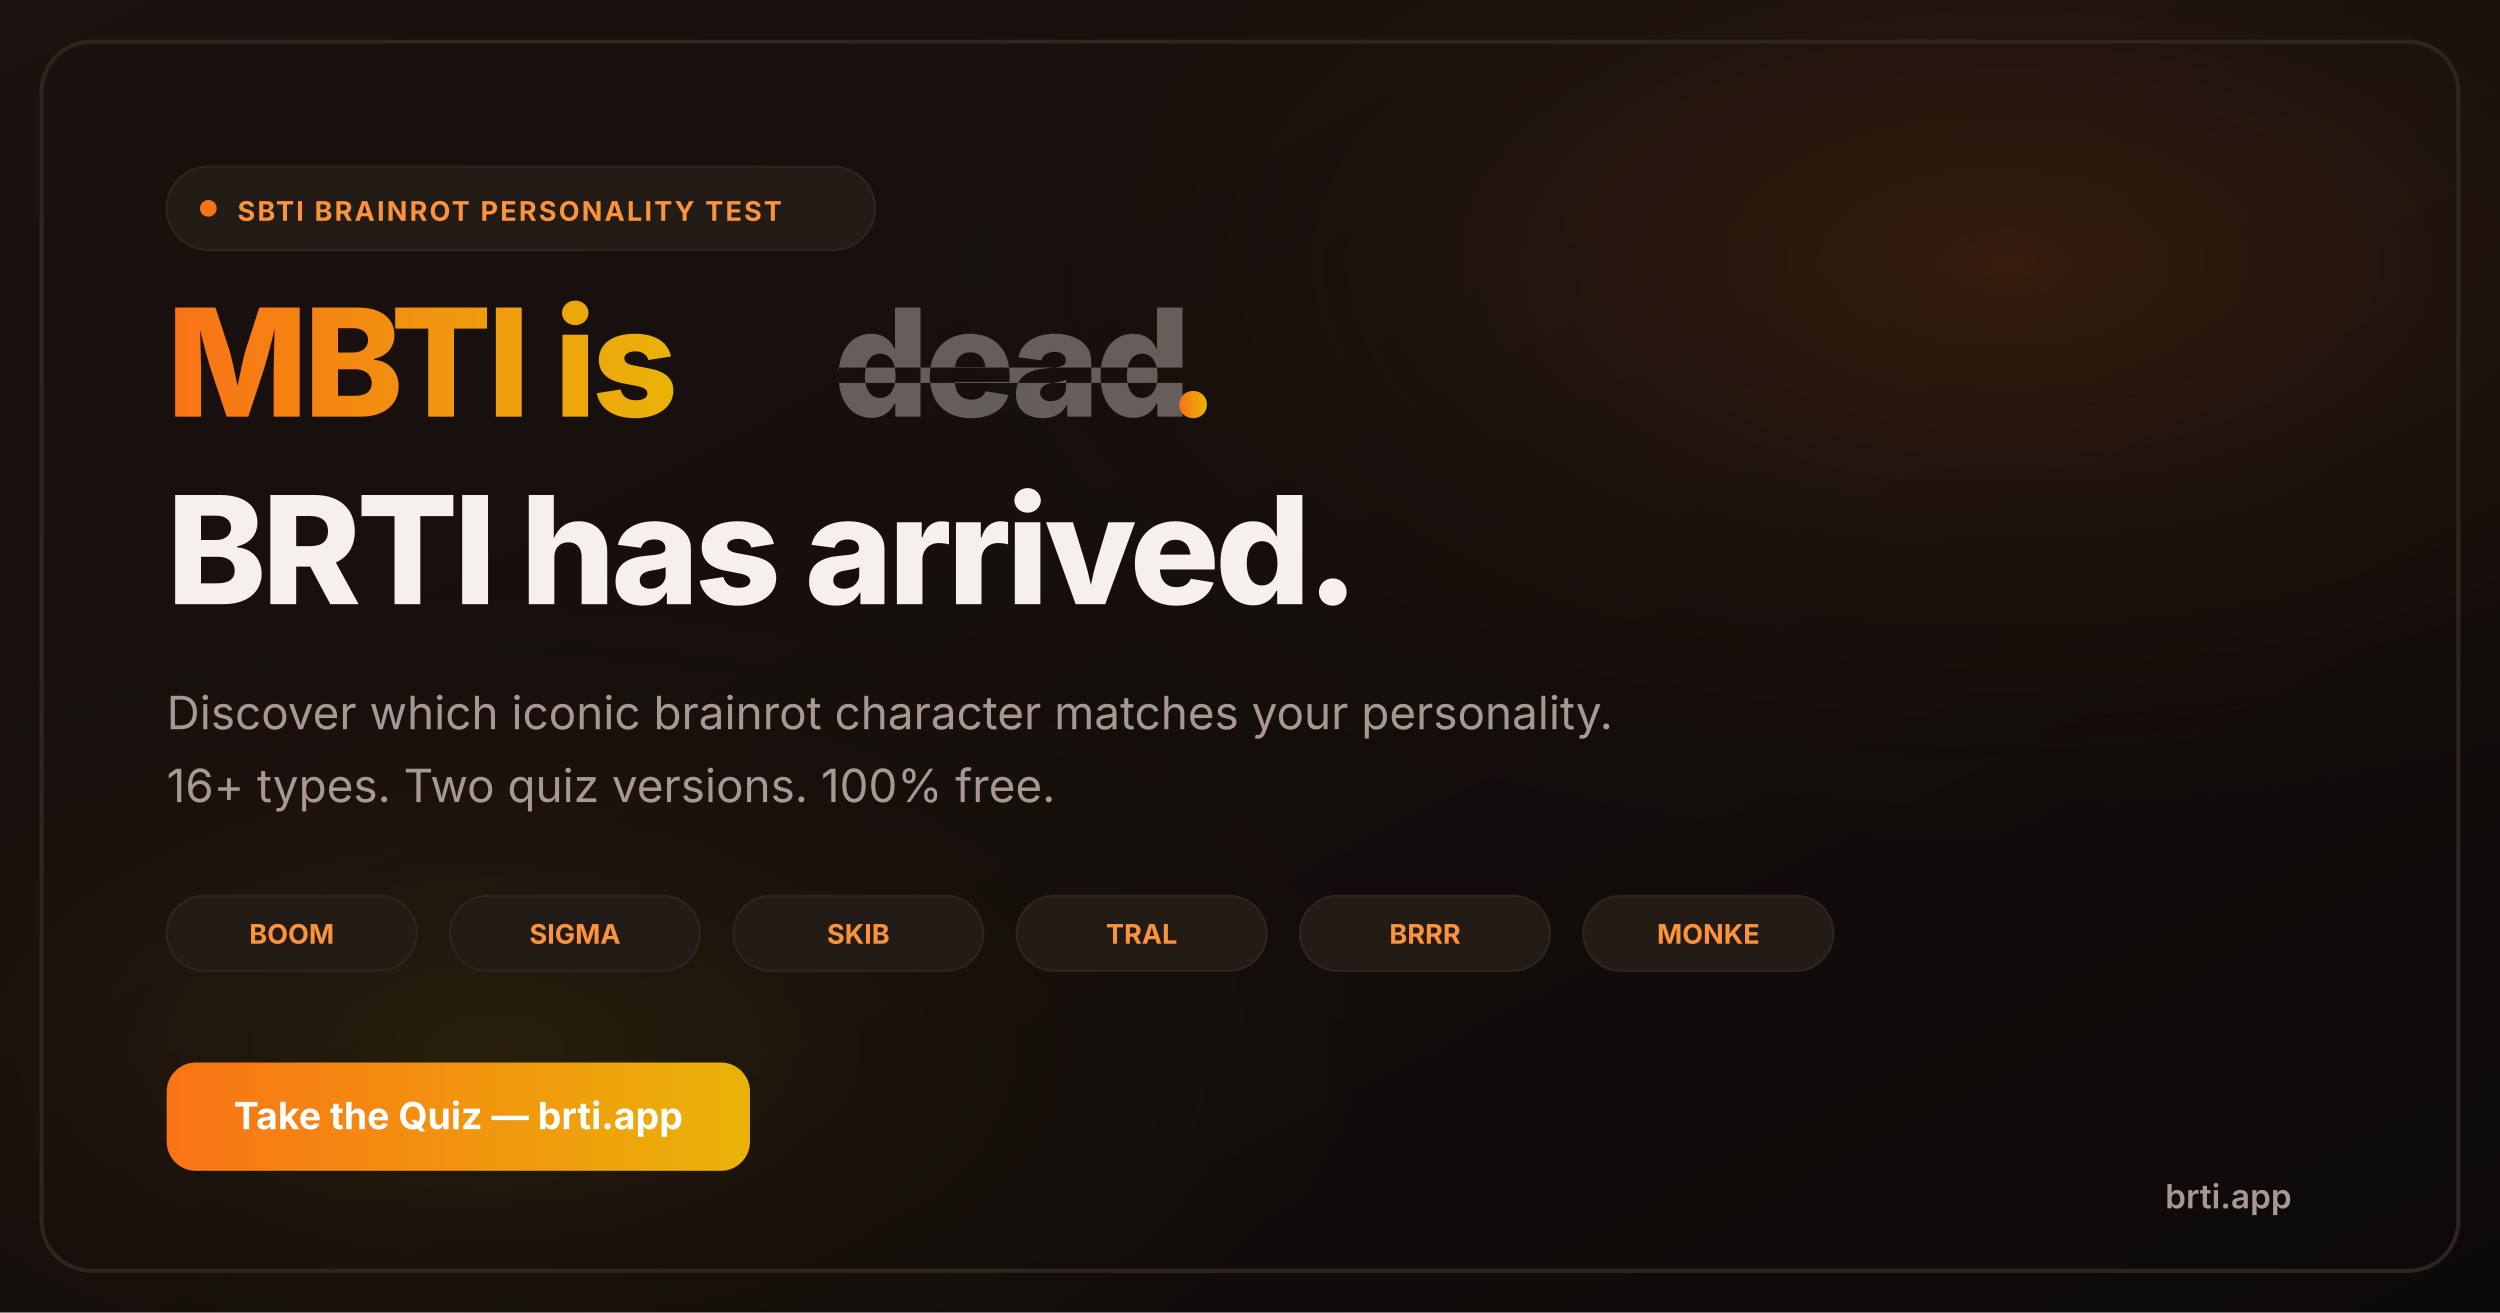
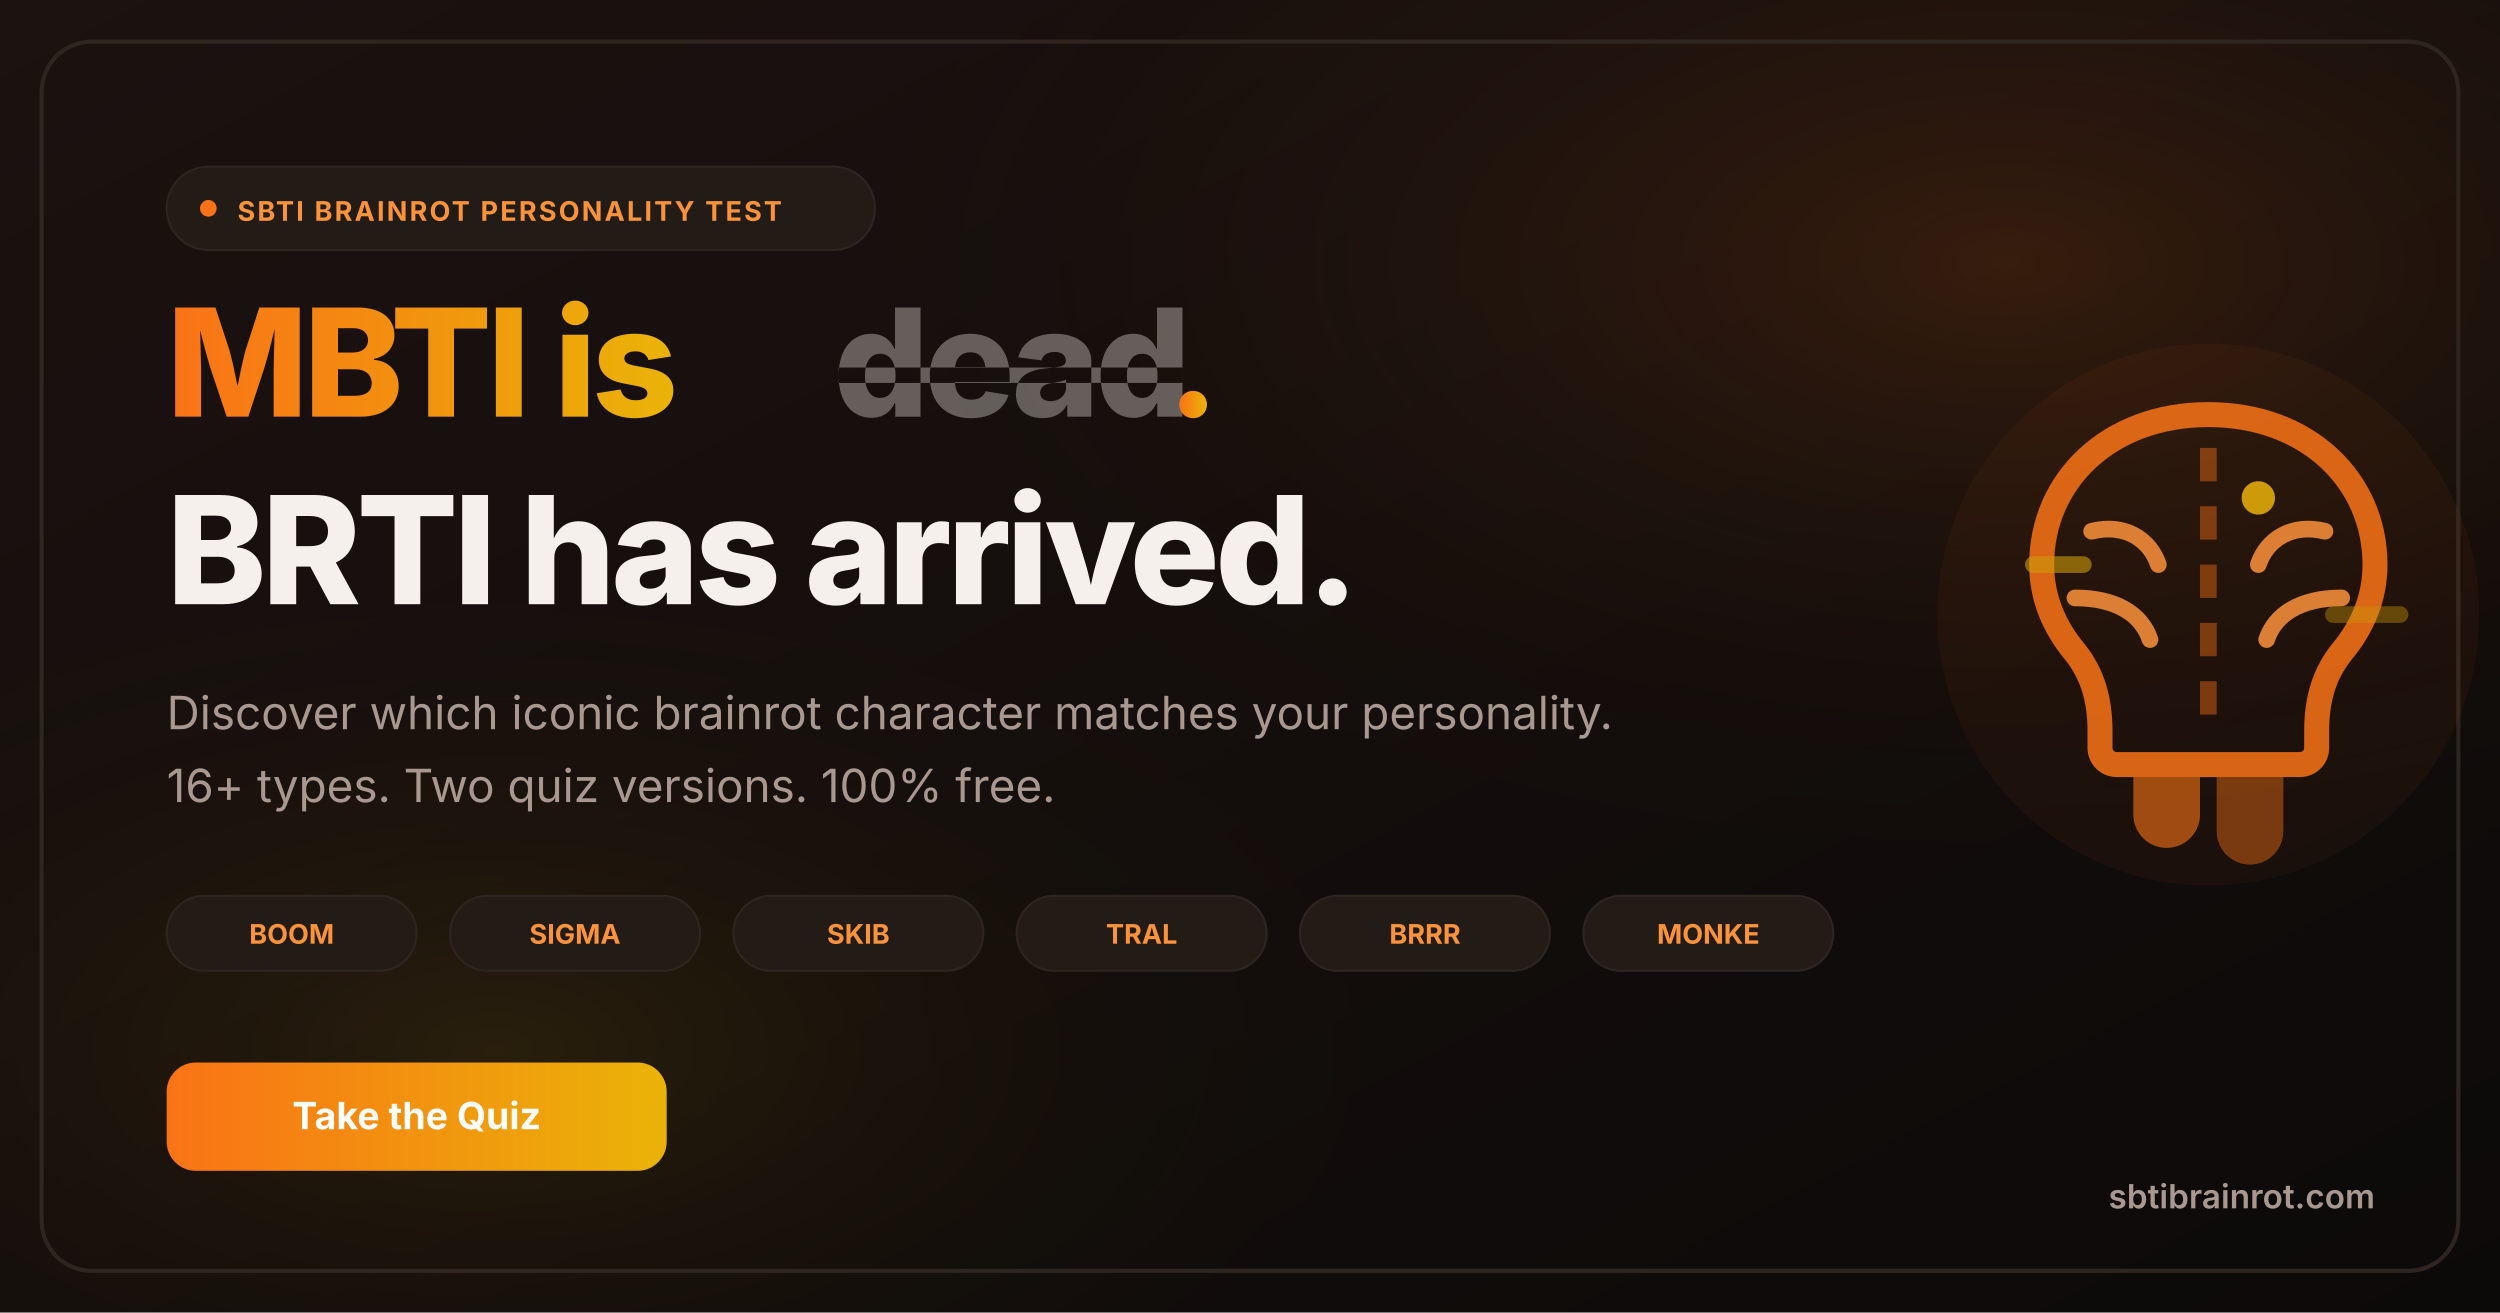
<svg xmlns="http://www.w3.org/2000/svg" width="1200" height="630" viewBox="0 0 1200 630">
  <defs>
    <linearGradient id="bg" x1="0%" y1="0%" x2="100%" y2="100%">
      <stop offset="0%" stop-color="#1c1210" />
      <stop offset="100%" stop-color="#0c0a09" />
    </linearGradient>
    <linearGradient id="accent" x1="0%" y1="0%" x2="100%" y2="0%">
      <stop offset="0%" stop-color="#f97316" />
      <stop offset="100%" stop-color="#eab308" />
    </linearGradient>
    <radialGradient id="glow1" cx="80%" cy="20%" r="50%">
      <stop offset="0%" stop-color="rgba(249,115,22,0.15)" />
      <stop offset="100%" stop-color="transparent" />
    </radialGradient>
    <radialGradient id="glow2" cx="20%" cy="80%" r="40%">
      <stop offset="0%" stop-color="rgba(234,179,8,0.1)" />
      <stop offset="100%" stop-color="transparent" />
    </radialGradient>
  </defs>
  <rect width="1200" height="630" fill="url(#bg)" />
  <rect width="1200" height="630" fill="url(#glow1)" />
  <rect width="1200" height="630" fill="url(#glow2)" />
  <rect x="20" y="20" width="1160" height="590" rx="24" fill="none" stroke="#2e2420" stroke-width="2" />
  <rect x="80" y="80" width="340" height="40" rx="20" fill="#231b16" stroke="#2e2420" stroke-width="1" />
  <circle cx="100" cy="100" r="4" fill="#f97316" />
  <text x="114" y="106" fill="#fb923c" font-family="Inter, -apple-system, sans-serif" font-size="13" font-weight="700" letter-spacing="0.08em">SBTI BRAINROT PERSONALITY TEST</text>
  <text x="80" y="200" fill="url(#accent)" font-family="Inter, -apple-system, sans-serif" font-size="72" font-weight="800" letter-spacing="-0.03em">MBTI is</text>
  <text x="400" y="200" fill="rgba(245,240,235,0.35)" font-family="Inter, -apple-system, sans-serif" font-size="72" font-weight="800" letter-spacing="-0.03em" text-decoration="line-through">dead</text>
  <text x="560" y="200" fill="url(#accent)" font-family="Inter, -apple-system, sans-serif" font-size="72" font-weight="800" letter-spacing="-0.03em">.</text>
  <text x="80" y="290" fill="#f5f0eb" font-family="Inter, -apple-system, sans-serif" font-size="72" font-weight="800" letter-spacing="-0.03em">BRTI has arrived.</text>
  <text x="80" y="350" fill="#a89890" font-family="Inter, -apple-system, sans-serif" font-size="22" font-weight="400">Discover which iconic brainrot character matches your personality.</text>
  <text x="80" y="385" fill="#a89890" font-family="Inter, -apple-system, sans-serif" font-size="22" font-weight="400">16+ types. Two quiz versions. 100% free.</text>
  <rect x="80" y="430" width="120" height="36" rx="18" fill="#231b16" stroke="#2e2420" stroke-width="1" />
  <text x="140" y="453" fill="#fb923c" font-family="Inter, sans-serif" font-size="13" font-weight="700" text-anchor="middle">BOOM</text>
  <rect x="216" y="430" width="120" height="36" rx="18" fill="#231b16" stroke="#2e2420" stroke-width="1" />
  <text x="276" y="453" fill="#fb923c" font-family="Inter, sans-serif" font-size="13" font-weight="700" text-anchor="middle">SIGMA</text>
  <rect x="352" y="430" width="120" height="36" rx="18" fill="#231b16" stroke="#2e2420" stroke-width="1" />
  <text x="412" y="453" fill="#fb923c" font-family="Inter, sans-serif" font-size="13" font-weight="700" text-anchor="middle">SKIB</text>
  <rect x="488" y="430" width="120" height="36" rx="18" fill="#231b16" stroke="#2e2420" stroke-width="1" />
  <text x="548" y="453" fill="#fb923c" font-family="Inter, sans-serif" font-size="13" font-weight="700" text-anchor="middle">TRAL</text>
  <rect x="624" y="430" width="120" height="36" rx="18" fill="#231b16" stroke="#2e2420" stroke-width="1" />
  <text x="684" y="453" fill="#fb923c" font-family="Inter, sans-serif" font-size="13" font-weight="700" text-anchor="middle">BRRR</text>
  <rect x="760" y="430" width="120" height="36" rx="18" fill="#231b16" stroke="#2e2420" stroke-width="1" />
  <text x="820" y="453" fill="#fb923c" font-family="Inter, sans-serif" font-size="13" font-weight="700" text-anchor="middle">MONKE</text>
-   <rect x="80" y="510" width="280" height="52" rx="14" fill="url(#accent)" />
-   <text x="220" y="542" fill="#fff" font-family="Inter, sans-serif" font-size="18" font-weight="700" text-anchor="middle">Take the Quiz — brti.app</text>
-   <text x="1100" y="580" fill="#a89890" font-family="Inter, sans-serif" font-size="16" font-weight="600" text-anchor="end">brti.app</text>
+   <circle cx="1060" cy="295" r="130" fill="rgba(249,115,22,0.05)" />
+   <g transform="translate(932, 167) scale(4)" opacity="0.85">
+     <path d="M32 8C20 8 12 16 12 26c0 4 1.5 7.5 4 10.5C18 39 19 42 19 46v2a2 2 0 002 2h22a2 2 0 002-2v-2c0-4 1-7 3-9.5 2.5-3 4-6.5 4-10.5C52 16 44 8 32 8z" stroke="#f97316" stroke-width="3" fill="none" />
+     <path d="M32 12v34" stroke="#f97316" stroke-width="2" stroke-dasharray="4 3" opacity="0.5" />
+     <path d="M18 22c4-1 7 1 8 4M16 30c5 0 8 2 9 5" stroke="#fb923c" stroke-width="2" stroke-linecap="round" fill="none" />
+     <path d="M46 22c-4-1-7 1-8 4M48 30c-5 0-8 2-9 5" stroke="#fb923c" stroke-width="2" stroke-linecap="round" fill="none" />
+     <path d="M24 50v6a3 3 0 006 0v-6" stroke="#f97316" stroke-width="2" fill="#f97316" opacity="0.7" />
+     <path d="M34 50v8a3 3 0 006 0v-8" stroke="#f97316" stroke-width="2" fill="#f97316" opacity="0.5" />
+     <rect x="10" y="25" width="8" height="2" rx="1" fill="#eab308" opacity="0.6" />
+     <rect x="46" y="31" width="10" height="2" rx="1" fill="#eab308" opacity="0.4" />
+     <circle cx="38" cy="18" r="2" fill="#eab308" />
+   </g>
+   <rect x="80" y="510" width="240" height="52" rx="14" fill="url(#accent)" />
+   <text x="200" y="542" fill="#fff" font-family="Inter, sans-serif" font-size="18" font-weight="700" text-anchor="middle">Take the Quiz</text>
+   <text x="1140" y="580" fill="#a89890" font-family="Inter, sans-serif" font-size="16" font-weight="600" text-anchor="end">sbtibrainrot.com</text>
</svg>
